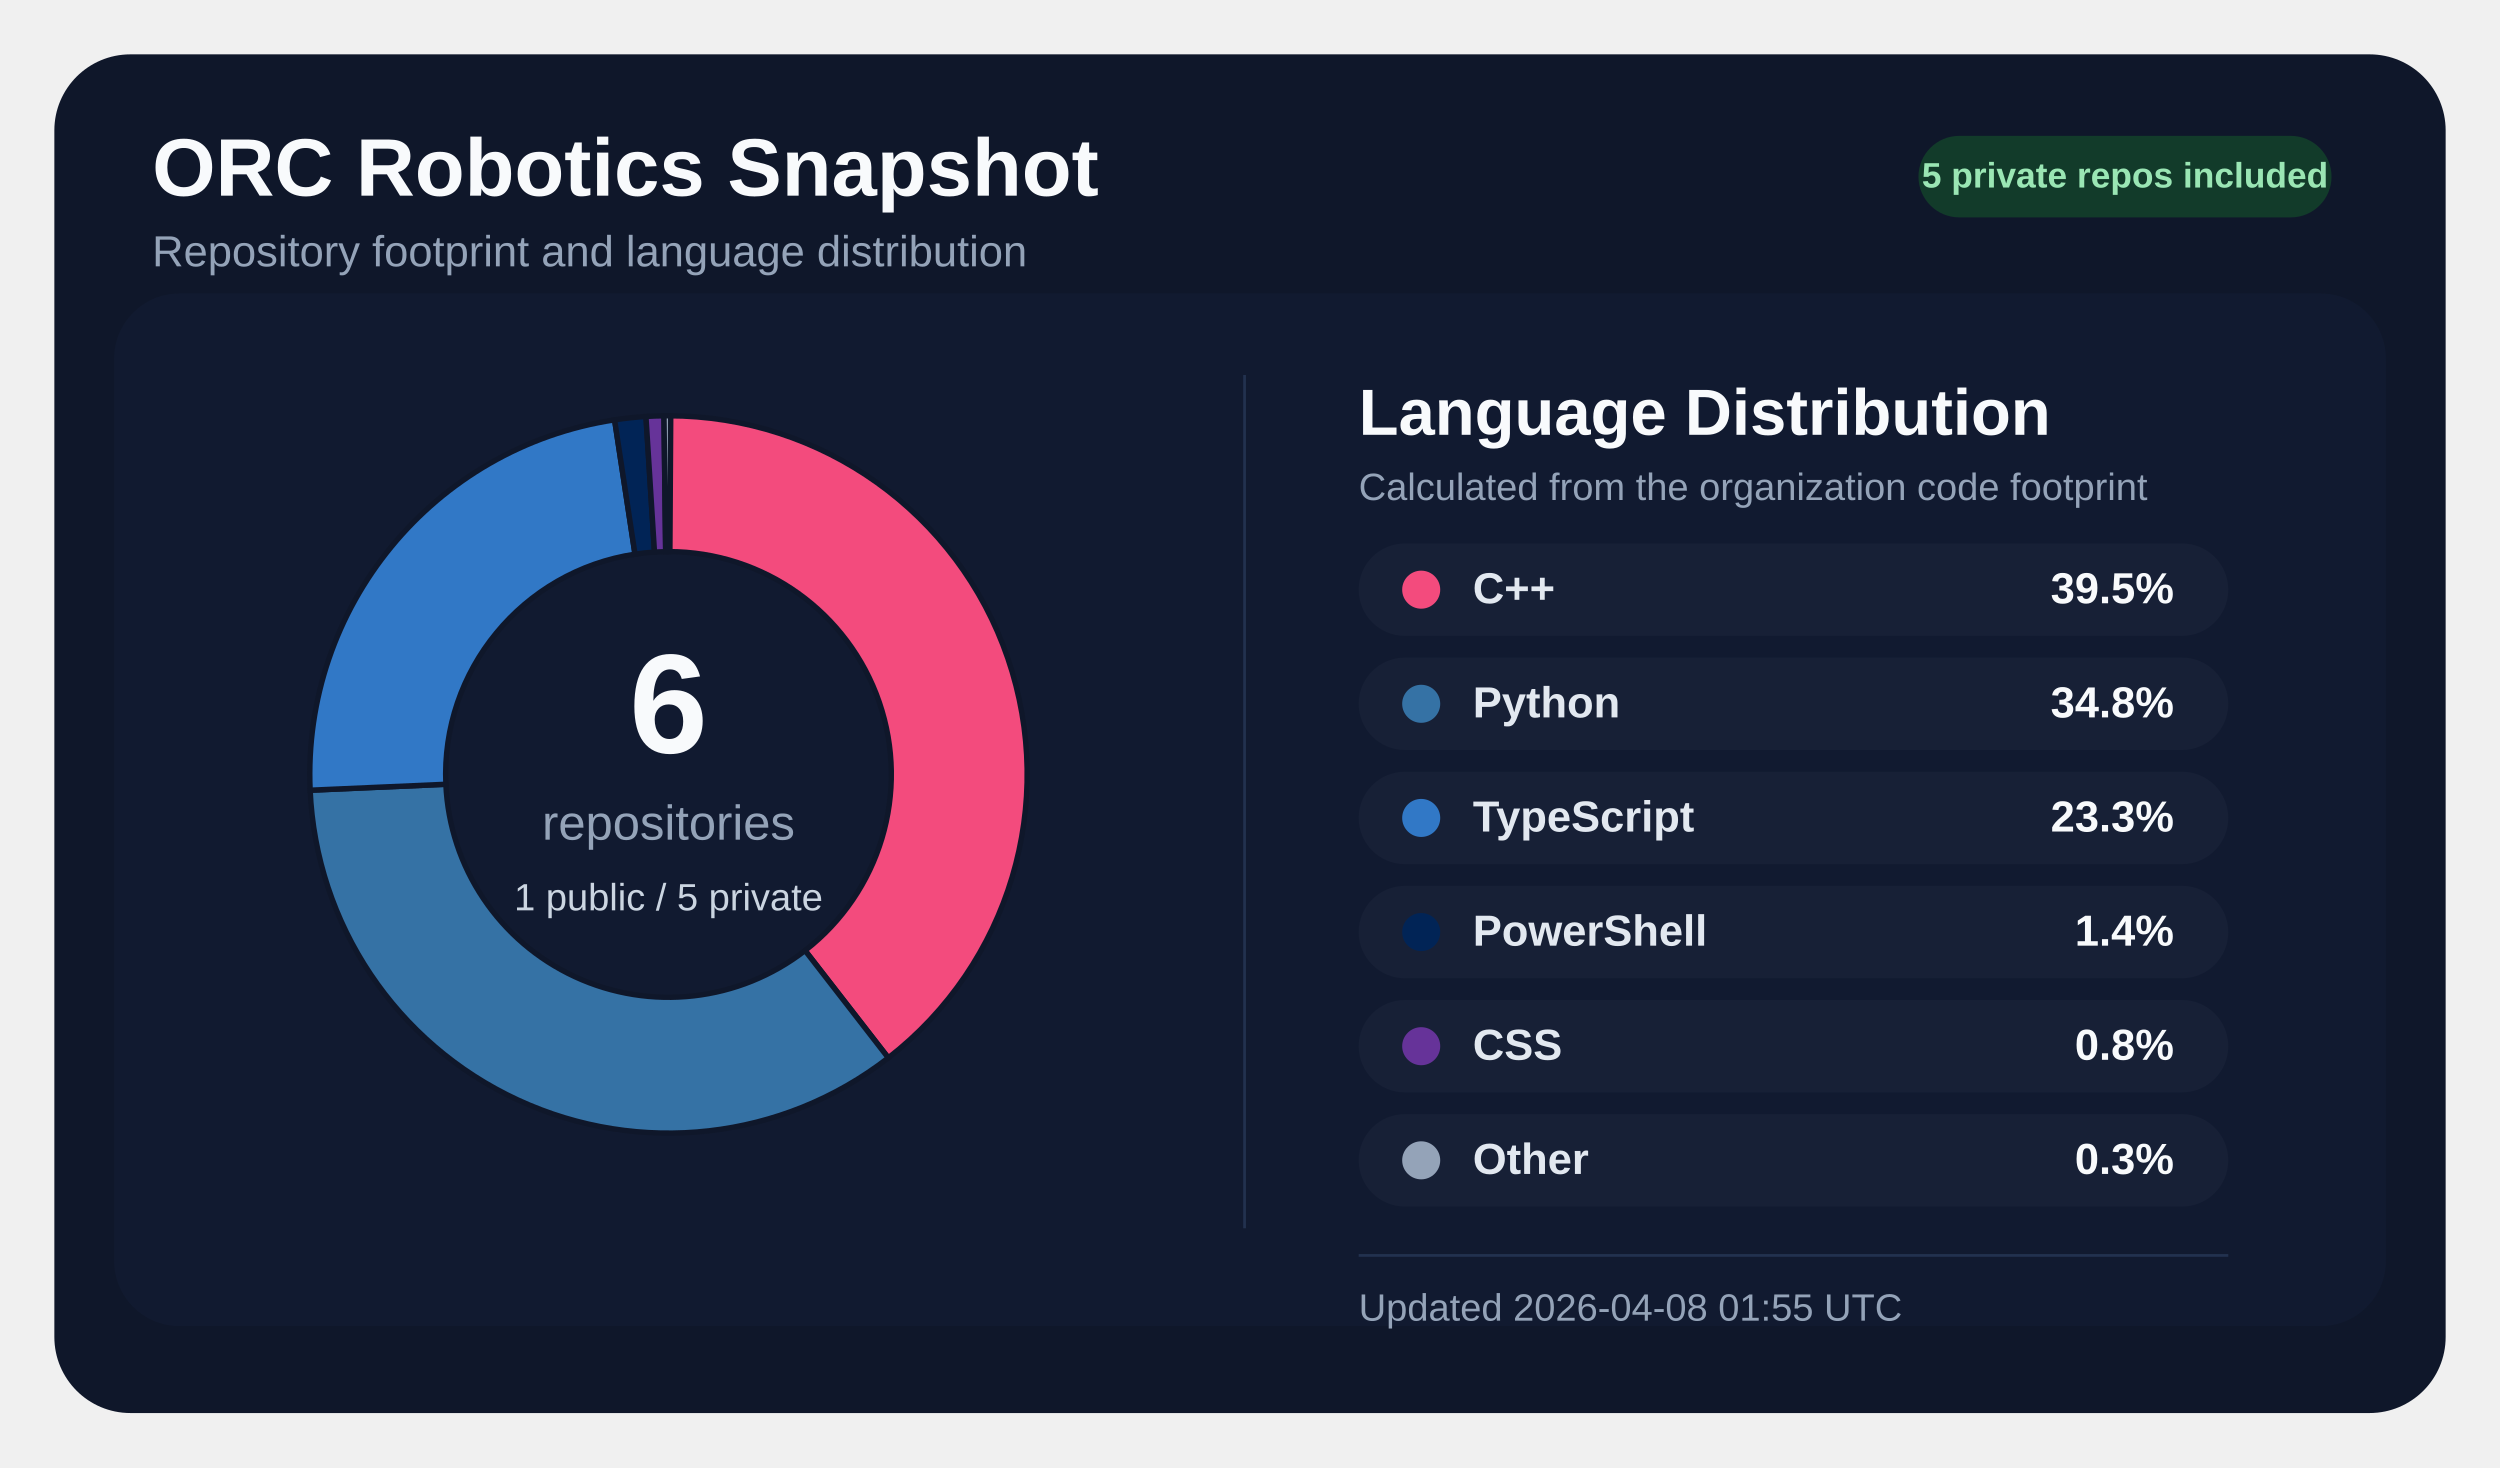
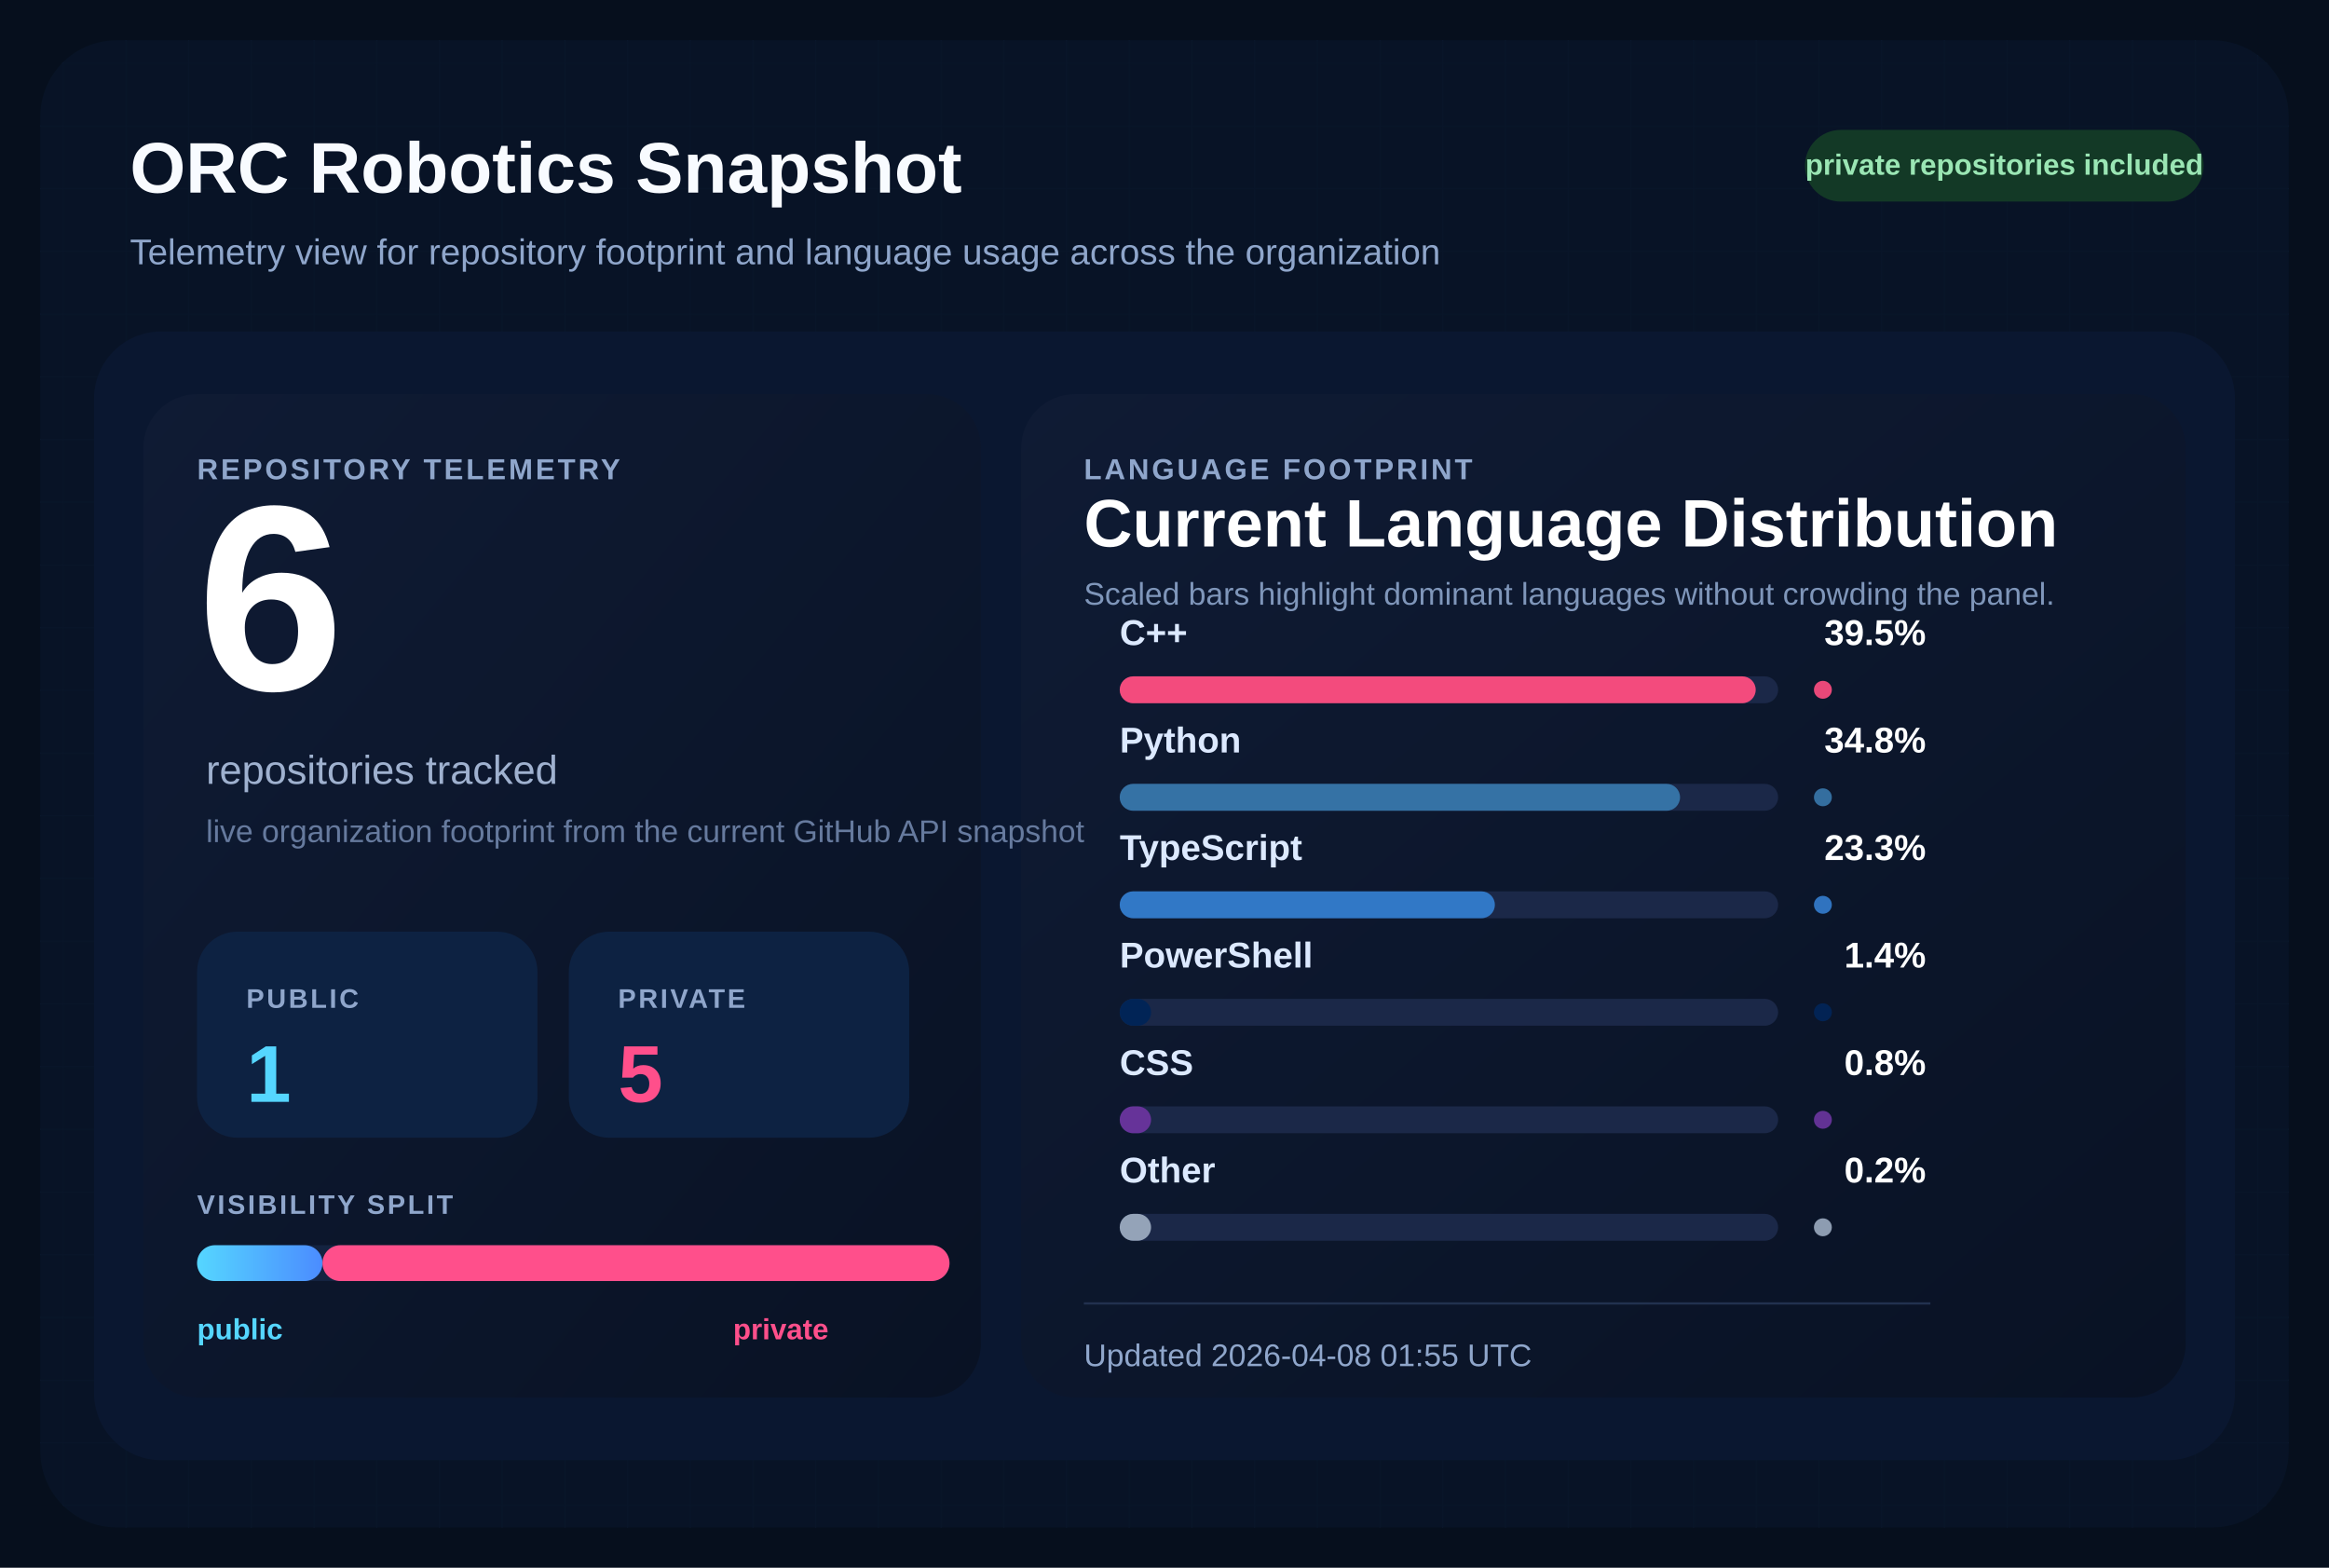
- <svg xmlns="http://www.w3.org/2000/svg" width="920" height="540" viewBox="0 0 920 540" role="img" aria-labelledby="title desc">
-   <rect x="20" y="20" width="880" height="500" rx="28" fill="#0f172a" />
-   <rect x="42" y="108" width="836" height="380" rx="24" fill="#111a30" />
-   <text x="56" y="72" fill="#f8fafc" font-size="30" font-family="Segoe UI, Arial, sans-serif" font-weight="700">
+ <svg xmlns="http://www.w3.org/2000/svg" width="1040" height="700" viewBox="0 0 1040 700" role="img" aria-labelledby="title desc">
+   <defs>
+     <pattern id="grid" width="28" height="28" patternUnits="userSpaceOnUse">
+       <path d="M 28 0 L 0 0 0 28" fill="none" stroke="#12213d" stroke-width="1" />
+     </pattern>
+     <linearGradient id="surface" x1="0%" y1="0%" x2="100%" y2="100%">
+       <stop offset="0%" stop-color="#0f1b34" />
+       <stop offset="100%" stop-color="#091224" />
+     </linearGradient>
+     <linearGradient id="publicBar" x1="0%" y1="0%" x2="100%" y2="0%">
+       <stop offset="0%" stop-color="#55d6ff" />
+       <stop offset="100%" stop-color="#4b8cff" />
+     </linearGradient>
+   </defs>
+   <rect width="1040" height="700" fill="#060f1d" />
+   <rect x="18" y="18" width="1004" height="664" rx="34" fill="url(#grid)" />
+   <rect x="18" y="18" width="1004" height="664" rx="34" fill="#081427" fill-opacity="0.9" />
+   <text x="58" y="86" fill="#f8fbff" font-size="32" font-family="Segoe UI, Arial, sans-serif" font-weight="700">
    ORC Robotics Snapshot
  </text>
-   <text x="56" y="98" fill="#94a3b8" font-size="16" font-family="Segoe UI, Arial, sans-serif">
-     Repository footprint and language distribution
+   <text x="58" y="118" fill="#8fa6cb" font-size="16" font-family="Segoe UI, Arial, sans-serif">
+     Telemetry view for repository footprint and language usage across the organization
  </text>
-   <rect x="706" y="50" width="152" height="30" rx="15" fill="#123b2a" />
-   <text x="782" y="69" fill="#9ae6b4" font-size="13" font-family="Segoe UI, Arial, sans-serif" text-anchor="middle" font-weight="700">
-     5 private repos included
+   <rect x="806" y="58" width="178" height="32" rx="16" fill="#133926" />
+   <text x="895" y="78" fill="#9ae6b4" font-size="13" font-family="Segoe UI, Arial, sans-serif" font-weight="700" text-anchor="middle">
+     private repositories included
  </text>
-   <line x1="458" y1="138" x2="458" y2="452" stroke="#22314f" stroke-width="1" />
-   <path d="M 246.00 153.00 A 132.00 132.00 0 0 1 326.90 389.30 L 296.26 349.79 A 82.00 82.00 0 0 0 246.00 203.00 Z" fill="#f34b7d" stroke="#0f172a" stroke-width="2" />
-   <path d="M 326.90 389.30 A 132.00 132.00 0 0 1 114.13 290.80 L 164.08 288.61 A 82.00 82.00 0 0 0 296.26 349.79 Z" fill="#3572A5" stroke="#0f172a" stroke-width="2" />
-   <path d="M 114.13 290.80 A 132.00 132.00 0 0 1 226.17 154.50 L 233.68 203.93 A 82.00 82.00 0 0 0 164.08 288.61 Z" fill="#3178c6" stroke="#0f172a" stroke-width="2" />
-   <path d="M 226.17 154.50 A 132.00 132.00 0 0 1 237.71 153.26 L 240.85 203.16 A 82.00 82.00 0 0 0 233.68 203.93 Z" fill="#012456" stroke="#0f172a" stroke-width="2" />
-   <path d="M 237.71 153.26 A 132.00 132.00 0 0 1 244.34 153.01 L 244.97 203.01 A 82.00 82.00 0 0 0 240.85 203.16 Z" fill="#663399" stroke="#0f172a" stroke-width="2" />
-   <path d="M 244.34 153.01 A 132.00 132.00 0 0 1 246.83 153.00 L 246.52 203.00 A 82.00 82.00 0 0 0 244.97 203.01 Z" fill="#94a3b8" stroke="#0f172a" stroke-width="2" />
-   <text x="246" y="277" fill="#f8fafc" font-size="52" font-family="Segoe UI, Arial, sans-serif" font-weight="700" text-anchor="middle">
+   <rect x="42" y="148" width="956" height="504" rx="30" fill="#0a1730" />
+   <rect x="64" y="176" width="374" height="448" rx="24" fill="url(#surface)" />
+   <rect x="456" y="176" width="520" height="448" rx="24" fill="url(#surface)" />
+   <text x="88" y="214" fill="#8fa6cb" font-size="13" font-family="Segoe UI, Arial, sans-serif" font-weight="700" letter-spacing="1.2">
+     REPOSITORY TELEMETRY
+   </text>
+   <text x="88" y="308" fill="#ffffff" font-size="118" font-family="Segoe UI, Arial, sans-serif" font-weight="700">
    6
  </text>
-   <text x="246" y="309" fill="#94a3b8" font-size="18" font-family="Segoe UI, Arial, sans-serif" text-anchor="middle">
-     repositories
+   <text x="92" y="350" fill="#9fb1cf" font-size="18" font-family="Segoe UI, Arial, sans-serif">
+     repositories tracked
  </text>
-   <text x="246" y="335" fill="#cbd5e1" font-size="14" font-family="Segoe UI, Arial, sans-serif" text-anchor="middle">
-     1 public / 5 private
+   <text x="92" y="376" fill="#667a9e" font-size="14" font-family="Segoe UI, Arial, sans-serif">
+     live organization footprint from the current GitHub API snapshot
  </text>
-   <text x="500" y="160" fill="#f8fafc" font-size="24" font-family="Segoe UI, Arial, sans-serif" font-weight="700">
-     Language Distribution
+   <rect x="88" y="416" width="152" height="92" rx="18" fill="#0d2242" />
+   <text x="110" y="450" fill="#8fa6cb" font-size="12" font-family="Segoe UI, Arial, sans-serif" font-weight="700" letter-spacing="1.1">
+     PUBLIC
  </text>
-   <text x="500" y="184" fill="#94a3b8" font-size="14" font-family="Segoe UI, Arial, sans-serif">
-     Calculated from the organization code footprint
+   <text x="110" y="492" fill="#55d6ff" font-size="36" font-family="Segoe UI, Arial, sans-serif" font-weight="700">
+     1
  </text>
-   <rect x="500" y="200" width="320" height="34" rx="17" fill="#172036" />
-   <circle cx="523" cy="217" r="7" fill="#f34b7d" />
-   <text x="542" y="222" fill="#e2e8f0" font-size="16" font-family="Segoe UI, Arial, sans-serif" font-weight="600">
+   <rect x="254" y="416" width="152" height="92" rx="18" fill="#0d2242" />
+   <text x="276" y="450" fill="#8fa6cb" font-size="12" font-family="Segoe UI, Arial, sans-serif" font-weight="700" letter-spacing="1.1">
+     PRIVATE
+   </text>
+   <text x="276" y="492" fill="#ff4f8b" font-size="36" font-family="Segoe UI, Arial, sans-serif" font-weight="700">
+     5
+   </text>
+   <text x="88" y="542" fill="#8fa6cb" font-size="12" font-family="Segoe UI, Arial, sans-serif" font-weight="700" letter-spacing="1.1">
+     VISIBILITY SPLIT
+   </text>
+   <rect x="88" y="556" width="336" height="16" rx="8" fill="#142340" />
+   <rect x="88" y="556" width="56.00" height="16" rx="8" fill="url(#publicBar)" />
+   <rect x="144.00" y="556" width="280.00" height="16" rx="8" fill="#ff4f8b" />
+   <text x="88" y="598" fill="#55d6ff" font-size="13" font-family="Segoe UI, Arial, sans-serif" font-weight="700">
+     public
+   </text>
+   <text x="370" y="598" fill="#ff4f8b" font-size="13" font-family="Segoe UI, Arial, sans-serif" font-weight="700" text-anchor="end">
+     private
+   </text>
+   <text x="484" y="214" fill="#8fa6cb" font-size="13" font-family="Segoe UI, Arial, sans-serif" font-weight="700" letter-spacing="1.2">
+     LANGUAGE FOOTPRINT
+   </text>
+   <text x="484" y="244" fill="#ffffff" font-size="30" font-family="Segoe UI, Arial, sans-serif" font-weight="700">
+     Current Language Distribution
+   </text>
+   <text x="484" y="270" fill="#7f96ba" font-size="14" font-family="Segoe UI, Arial, sans-serif">
+     Scaled bars highlight dominant languages without crowding the panel.
+   </text>
+   <g transform="translate(0,288)">
+     <text x="500" y="0" fill="#dce9ff" font-size="16" font-family="Segoe UI, Arial, sans-serif" font-weight="600">
        C++
-       </text>
-   <text x="800" y="222" fill="#f8fafc" font-size="16" font-family="Segoe UI, Arial, sans-serif" font-weight="700" text-anchor="end">
+         </text>
+     <text x="860" y="0" fill="#ffffff" font-size="16" font-family="Segoe UI, Arial, sans-serif" font-weight="700" text-anchor="end">
        39.5%
-       </text>
-   <rect x="500" y="242" width="320" height="34" rx="17" fill="#172036" />
-   <circle cx="523" cy="259" r="7" fill="#3572A5" />
-   <text x="542" y="264" fill="#e2e8f0" font-size="16" font-family="Segoe UI, Arial, sans-serif" font-weight="600">
+         </text>
+     <rect x="500" y="14" width="294" height="12" rx="6" fill="#1b2848" />
+     <rect x="500" y="14" width="284.00" height="12" rx="6" fill="#f34b7d" />
+     <circle cx="814" cy="20" r="4" fill="#f34b7d" opacity="0.95" />
+   </g>
+   <g transform="translate(0,336)">
+     <text x="500" y="0" fill="#dce9ff" font-size="16" font-family="Segoe UI, Arial, sans-serif" font-weight="600">
        Python
-       </text>
-   <text x="800" y="264" fill="#f8fafc" font-size="16" font-family="Segoe UI, Arial, sans-serif" font-weight="700" text-anchor="end">
+         </text>
+     <text x="860" y="0" fill="#ffffff" font-size="16" font-family="Segoe UI, Arial, sans-serif" font-weight="700" text-anchor="end">
        34.8%
-       </text>
-   <rect x="500" y="284" width="320" height="34" rx="17" fill="#172036" />
-   <circle cx="523" cy="301" r="7" fill="#3178c6" />
-   <text x="542" y="306" fill="#e2e8f0" font-size="16" font-family="Segoe UI, Arial, sans-serif" font-weight="600">
+         </text>
+     <rect x="500" y="14" width="294" height="12" rx="6" fill="#1b2848" />
+     <rect x="500" y="14" width="250.21" height="12" rx="6" fill="#3572A5" />
+     <circle cx="814" cy="20" r="4" fill="#3572A5" opacity="0.95" />
+   </g>
+   <g transform="translate(0,384)">
+     <text x="500" y="0" fill="#dce9ff" font-size="16" font-family="Segoe UI, Arial, sans-serif" font-weight="600">
        TypeScript
-       </text>
-   <text x="800" y="306" fill="#f8fafc" font-size="16" font-family="Segoe UI, Arial, sans-serif" font-weight="700" text-anchor="end">
+         </text>
+     <text x="860" y="0" fill="#ffffff" font-size="16" font-family="Segoe UI, Arial, sans-serif" font-weight="700" text-anchor="end">
        23.3%
-       </text>
-   <rect x="500" y="326" width="320" height="34" rx="17" fill="#172036" />
-   <circle cx="523" cy="343" r="7" fill="#012456" />
-   <text x="542" y="348" fill="#e2e8f0" font-size="16" font-family="Segoe UI, Arial, sans-serif" font-weight="600">
+         </text>
+     <rect x="500" y="14" width="294" height="12" rx="6" fill="#1b2848" />
+     <rect x="500" y="14" width="167.52" height="12" rx="6" fill="#3178c6" />
+     <circle cx="814" cy="20" r="4" fill="#3178c6" opacity="0.95" />
+   </g>
+   <g transform="translate(0,432)">
+     <text x="500" y="0" fill="#dce9ff" font-size="16" font-family="Segoe UI, Arial, sans-serif" font-weight="600">
        PowerShell
-       </text>
-   <text x="800" y="348" fill="#f8fafc" font-size="16" font-family="Segoe UI, Arial, sans-serif" font-weight="700" text-anchor="end">
+         </text>
+     <text x="860" y="0" fill="#ffffff" font-size="16" font-family="Segoe UI, Arial, sans-serif" font-weight="700" text-anchor="end">
        1.4%
-       </text>
-   <rect x="500" y="368" width="320" height="34" rx="17" fill="#172036" />
-   <circle cx="523" cy="385" r="7" fill="#663399" />
-   <text x="542" y="390" fill="#e2e8f0" font-size="16" font-family="Segoe UI, Arial, sans-serif" font-weight="600">
+         </text>
+     <rect x="500" y="14" width="294" height="12" rx="6" fill="#1b2848" />
+     <rect x="500" y="14" width="14.00" height="12" rx="6" fill="#012456" />
+     <circle cx="814" cy="20" r="4" fill="#012456" opacity="0.95" />
+   </g>
+   <g transform="translate(0,480)">
+     <text x="500" y="0" fill="#dce9ff" font-size="16" font-family="Segoe UI, Arial, sans-serif" font-weight="600">
        CSS
-       </text>
-   <text x="800" y="390" fill="#f8fafc" font-size="16" font-family="Segoe UI, Arial, sans-serif" font-weight="700" text-anchor="end">
+         </text>
+     <text x="860" y="0" fill="#ffffff" font-size="16" font-family="Segoe UI, Arial, sans-serif" font-weight="700" text-anchor="end">
        0.8%
-       </text>
-   <rect x="500" y="410" width="320" height="34" rx="17" fill="#172036" />
-   <circle cx="523" cy="427" r="7" fill="#94a3b8" />
-   <text x="542" y="432" fill="#e2e8f0" font-size="16" font-family="Segoe UI, Arial, sans-serif" font-weight="600">
+         </text>
+     <rect x="500" y="14" width="294" height="12" rx="6" fill="#1b2848" />
+     <rect x="500" y="14" width="14.00" height="12" rx="6" fill="#663399" />
+     <circle cx="814" cy="20" r="4" fill="#663399" opacity="0.95" />
+   </g>
+   <g transform="translate(0,528)">
+     <text x="500" y="0" fill="#dce9ff" font-size="16" font-family="Segoe UI, Arial, sans-serif" font-weight="600">
        Other
-       </text>
-   <text x="800" y="432" fill="#f8fafc" font-size="16" font-family="Segoe UI, Arial, sans-serif" font-weight="700" text-anchor="end">
-         0.3%
-       </text>
-   <line x1="500" y1="462" x2="820" y2="462" stroke="#22314f" stroke-width="1" />
-   <text x="500" y="486" fill="#94a3b8" font-size="14" font-family="Segoe UI, Arial, sans-serif">
+         </text>
+     <text x="860" y="0" fill="#ffffff" font-size="16" font-family="Segoe UI, Arial, sans-serif" font-weight="700" text-anchor="end">
+         0.2%
+         </text>
+     <rect x="500" y="14" width="294" height="12" rx="6" fill="#1b2848" />
+     <rect x="500" y="14" width="14.00" height="12" rx="6" fill="#94a3b8" />
+     <circle cx="814" cy="20" r="4" fill="#94a3b8" opacity="0.95" />
+   </g>
+   <line x1="484" y1="582" x2="862" y2="582" stroke="#22314f" stroke-width="1" />
+   <text x="484" y="610" fill="#8fa6cb" font-size="14" font-family="Segoe UI, Arial, sans-serif">
    Updated 2026-04-08 01:55 UTC
  </text>
</svg>
